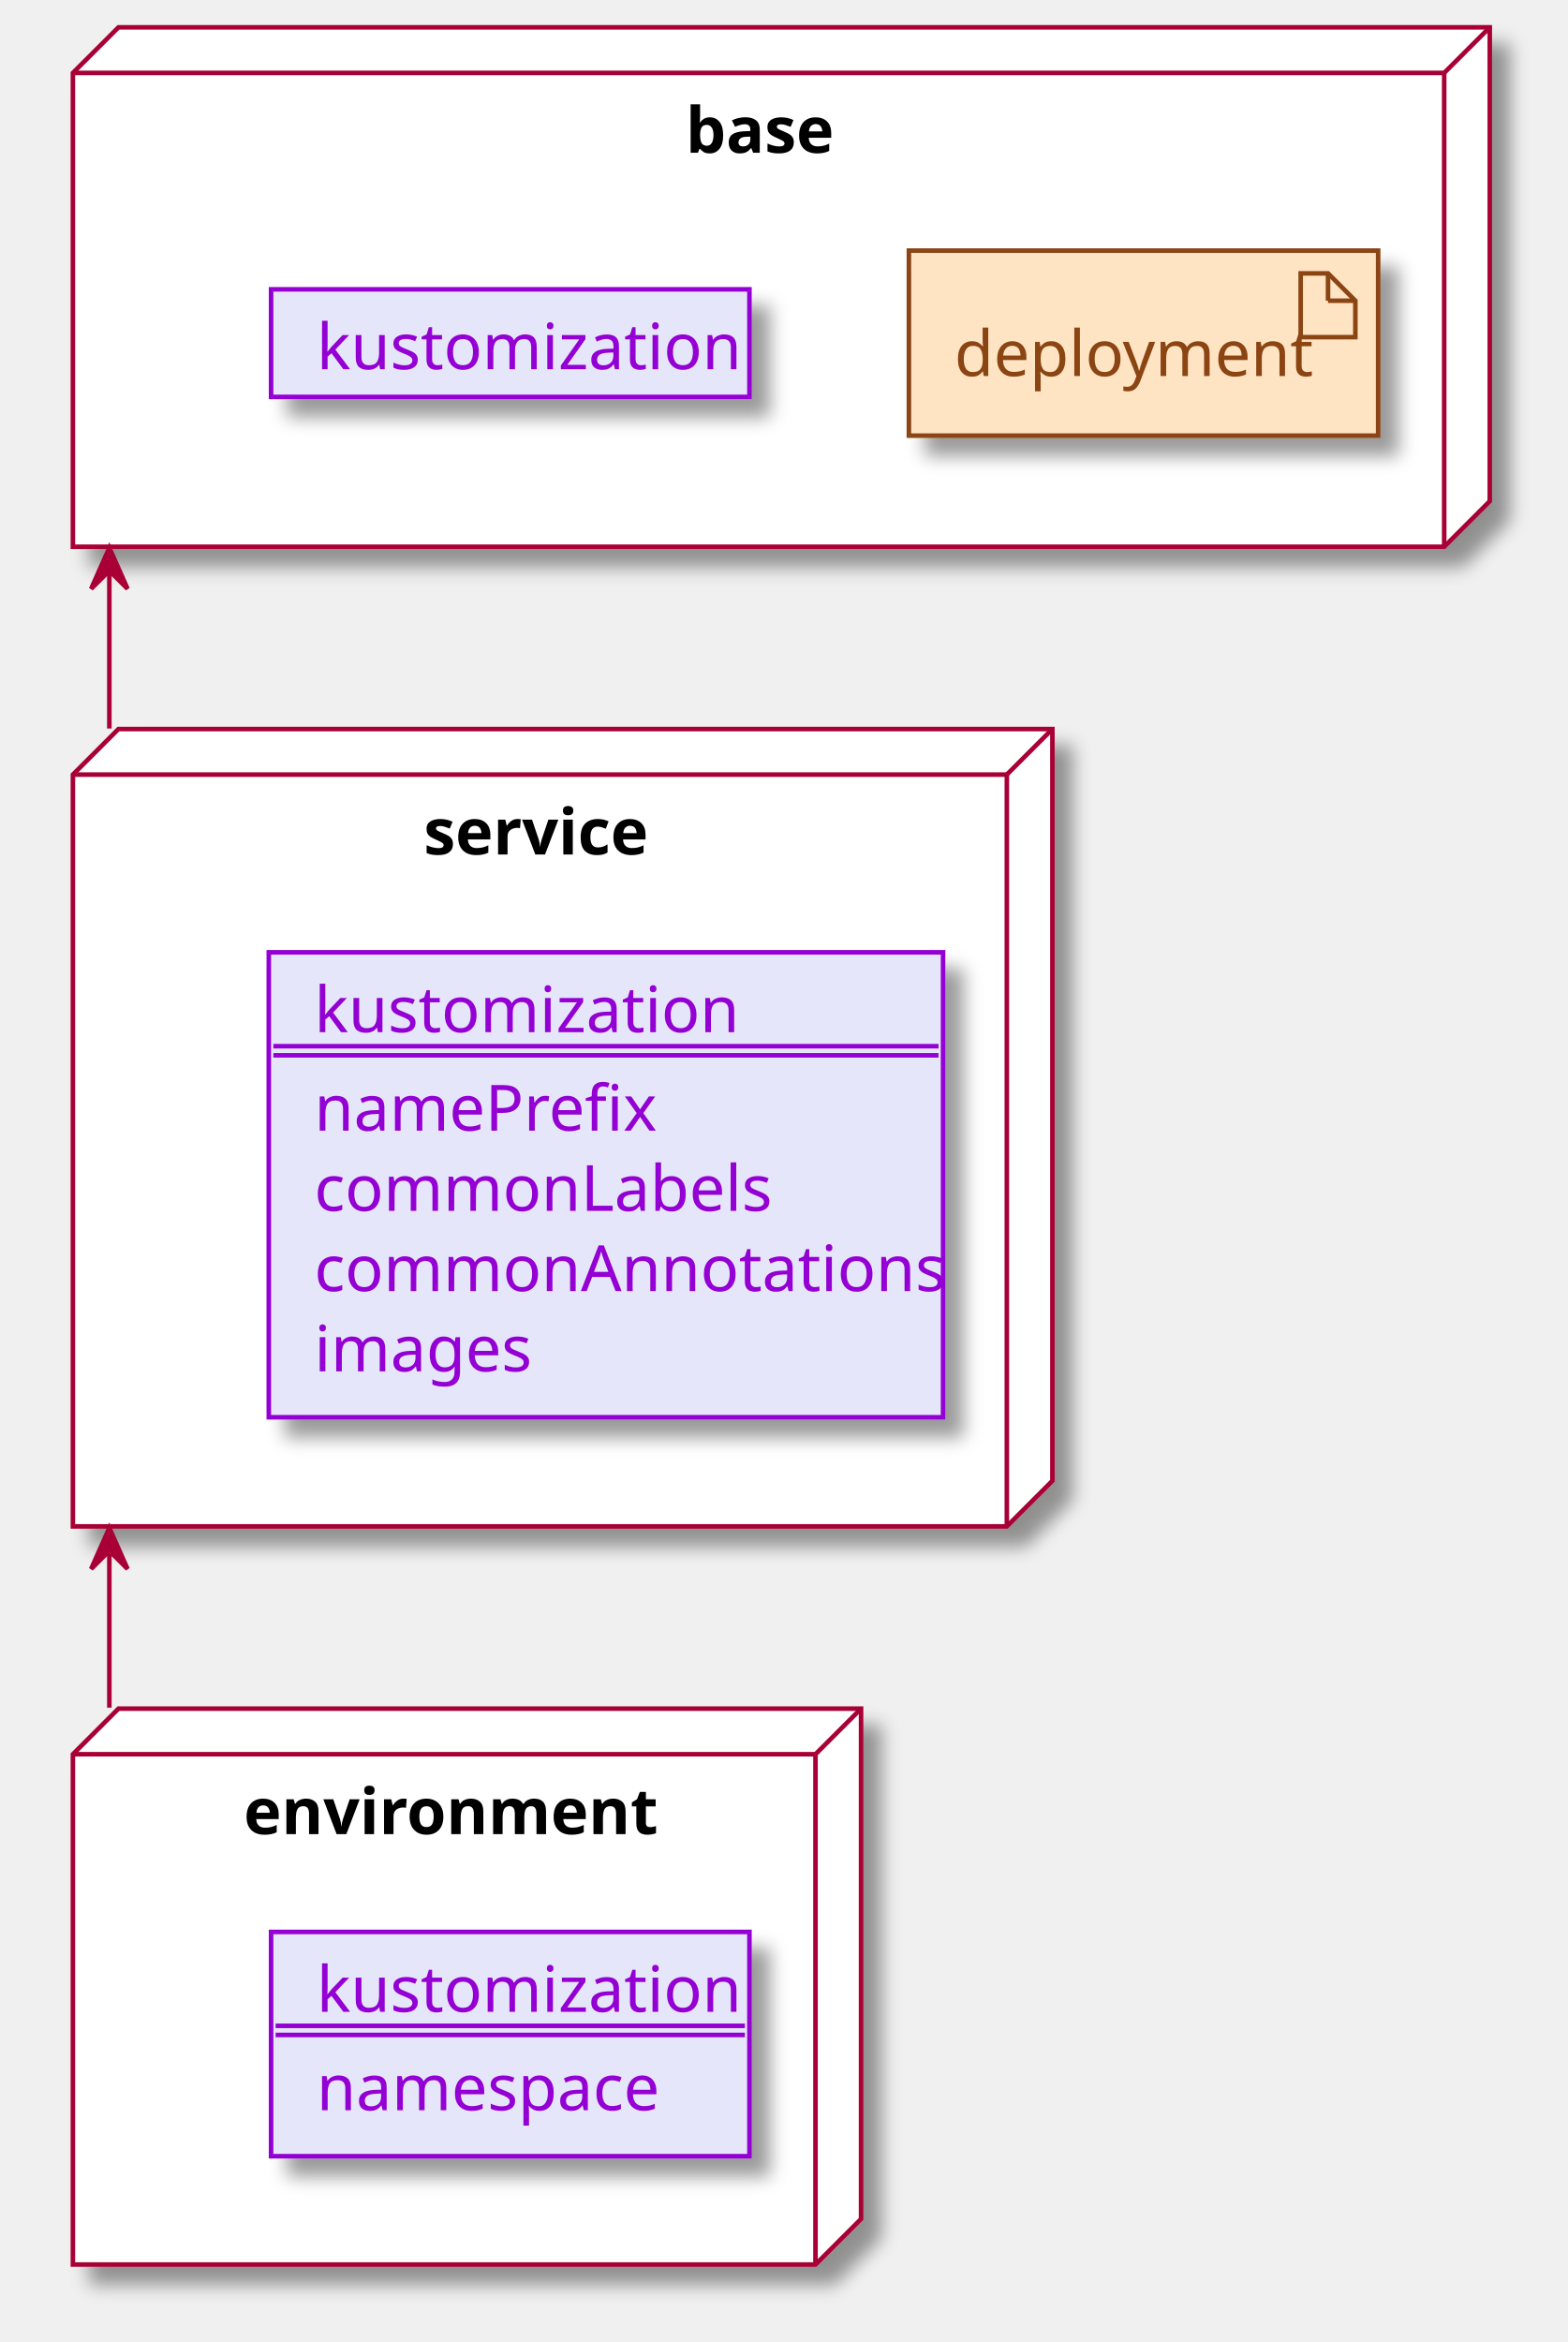
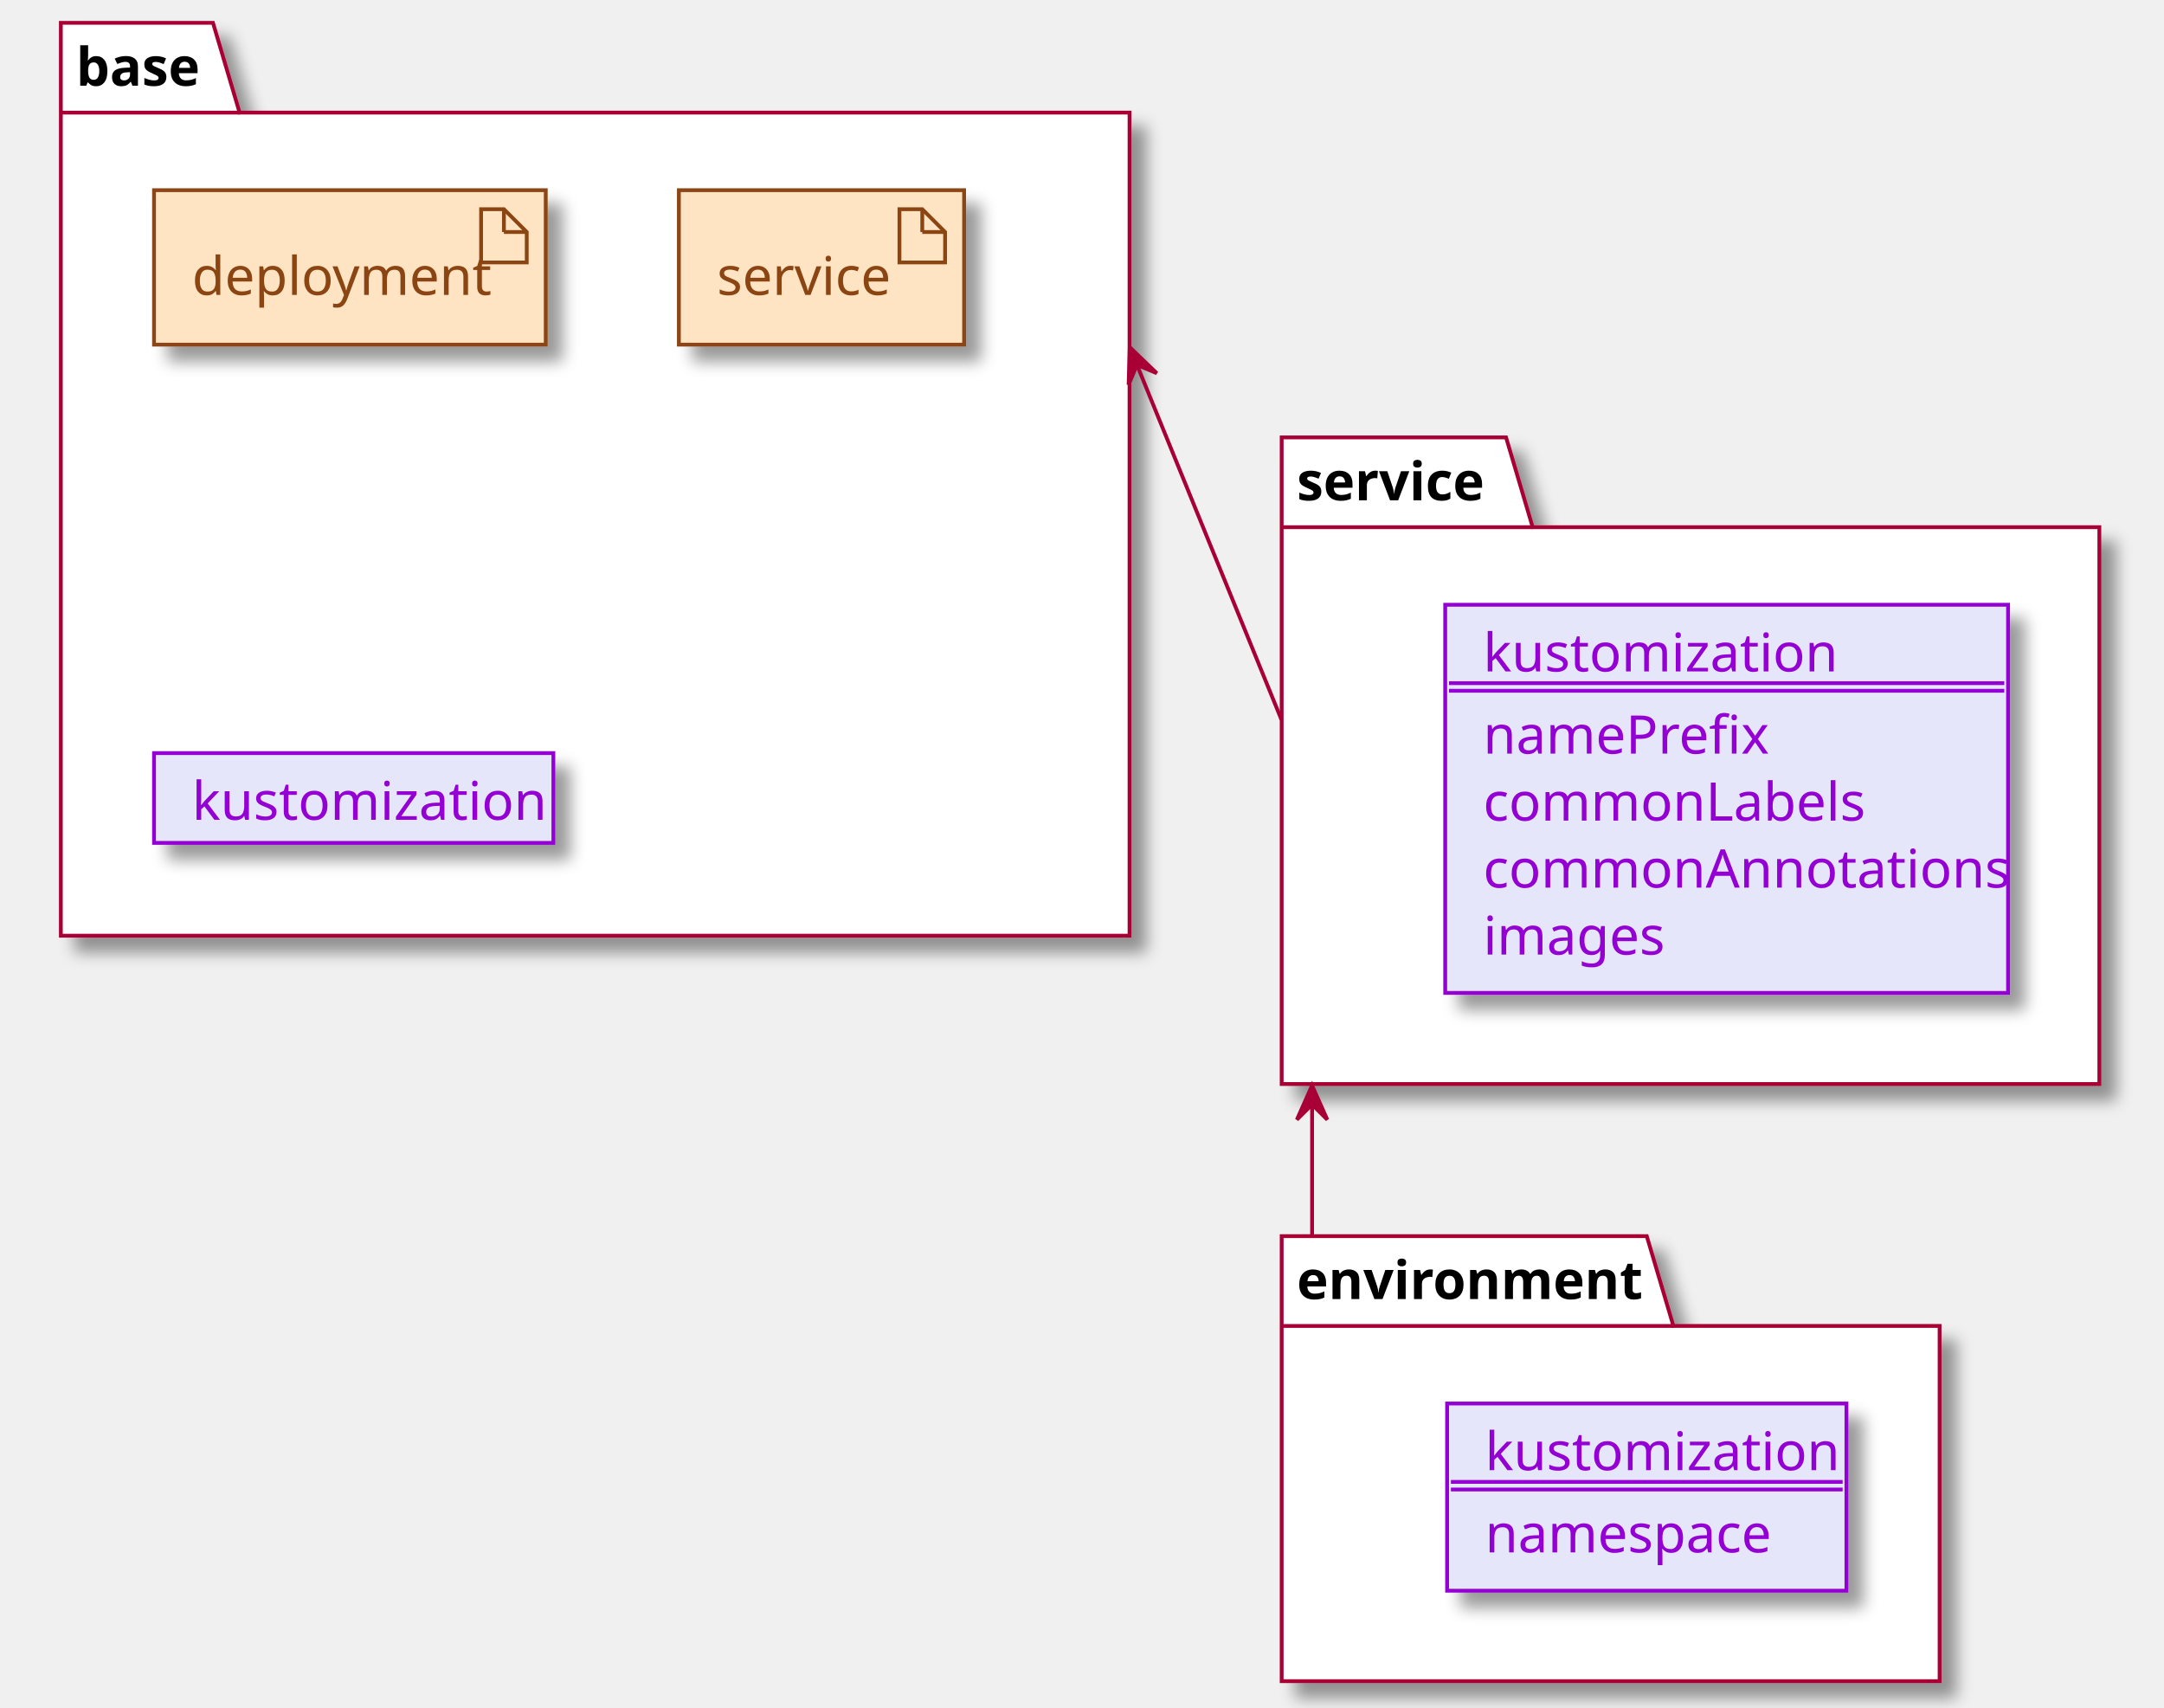
- <svg xmlns="http://www.w3.org/2000/svg" contentScriptType="application/ecmascript" contentStyleType="text/css" height="514px" preserveAspectRatio="none" style="width:344px;height:514px;background:#FFFFFF;" version="1.1" viewBox="0 0 344 514" width="344px" zoomAndPan="magnify">
+ <svg xmlns="http://www.w3.org/2000/svg" contentScriptType="application/ecmascript" contentStyleType="text/css" height="449px" preserveAspectRatio="none" style="width:569px;height:449px;background:#FFFFFF;" version="1.1" viewBox="0 0 569 449" width="569px" zoomAndPan="magnify">
  <defs>
-     <filter height="300%" id="f4517ru8uhdl2" width="300%" x="-1" y="-1">
+     <filter height="300%" id="f1li3diug55mm3" width="300%" x="-1" y="-1">
      <feGaussianBlur result="blurOut" stdDeviation="2.0" />
      <feColorMatrix in="blurOut" result="blurOut2" type="matrix" values="0 0 0 0 0 0 0 0 0 0 0 0 0 0 0 0 0 0 .4 0" />
      <feOffset dx="4.0" dy="4.0" in="blurOut2" result="blurOut3" />
      <feBlend in="SourceGraphic" in2="blurOut3" mode="normal" />
    </filter>
  </defs>
  <g>
-     <polygon fill="#FFFFFF" filter="url(#f4517ru8uhdl2)" points="16,16,26,6,327,6,327,110,317,120,16,120,16,16" style="stroke:#A80036;stroke-width:1.0;" />
-     <line style="stroke:#A80036;stroke-width:1.0;" x1="317" x2="327" y1="16" y2="6" />
-     <line style="stroke:#A80036;stroke-width:1.0;" x1="16" x2="317" y1="16" y2="16" />
-     <line style="stroke:#A80036;stroke-width:1.0;" x1="317" x2="317" y1="16" y2="120" />
-     <text fill="#000000" font-family="sans-serif" font-size="14" font-weight="bold" lengthAdjust="spacing" textLength="34" x="150.5" y="33.533">base</text>
-     <polygon fill="#FFFFFF" filter="url(#f4517ru8uhdl2)" points="16,170,26,160,231,160,231,325,221,335,16,335,16,170" style="stroke:#A80036;stroke-width:1.0;" />
-     <line style="stroke:#A80036;stroke-width:1.0;" x1="221" x2="231" y1="170" y2="160" />
-     <line style="stroke:#A80036;stroke-width:1.0;" x1="16" x2="221" y1="170" y2="170" />
-     <line style="stroke:#A80036;stroke-width:1.0;" x1="221" x2="221" y1="170" y2="335" />
-     <text fill="#000000" font-family="sans-serif" font-size="14" font-weight="bold" lengthAdjust="spacing" textLength="53" x="93" y="187.533">service</text>
-     <polygon fill="#FFFFFF" filter="url(#f4517ru8uhdl2)" points="16,385,26,375,189,375,189,487,179,497,16,497,16,385" style="stroke:#A80036;stroke-width:1.0;" />
-     <line style="stroke:#A80036;stroke-width:1.0;" x1="179" x2="189" y1="385" y2="375" />
-     <line style="stroke:#A80036;stroke-width:1.0;" x1="16" x2="179" y1="385" y2="385" />
-     <line style="stroke:#A80036;stroke-width:1.0;" x1="179" x2="179" y1="385" y2="497" />
-     <text fill="#000000" font-family="sans-serif" font-size="14" font-weight="bold" lengthAdjust="spacing" textLength="90" x="53.5" y="402.533">environment</text>
-     <rect fill="#FFE4C4" filter="url(#f4517ru8uhdl2)" height="40.609" style="stroke:#8B4513;stroke-width:1.0;" width="103" x="199.5" y="55" />
-     <polygon fill="#FFE4C4" points="285.5,60,285.5,74,297.5,74,297.5,66,291.5,60,285.5,60" style="stroke:#8B4513;stroke-width:1.0;" />
-     <line style="stroke:#8B4513;stroke-width:1.0;" x1="291.5" x2="291.5" y1="60" y2="66" />
-     <line style="stroke:#8B4513;stroke-width:1.0;" x1="297.5" x2="291.5" y1="66" y2="66" />
-     <text fill="#8B4513" font-family="sans-serif" font-size="14" lengthAdjust="spacing" textLength="73" x="209.5" y="82.533">deployment</text>
-     <rect fill="#E6E6FA" filter="url(#f4517ru8uhdl2)" height="23.609" style="stroke:#9400D3;stroke-width:1.0;" width="105" x="59.5" y="63.5" />
-     <text fill="#9400D3" font-family="sans-serif" font-size="14" lengthAdjust="spacing" textLength="85" x="69.5" y="81.033">kustomization</text>
-     <rect fill="#E6E6FA" filter="url(#f4517ru8uhdl2)" height="102.047" style="stroke:#9400D3;stroke-width:1.0;" width="148" x="59" y="209" />
-     <text fill="#9400D3" font-family="sans-serif" font-size="14" lengthAdjust="spacing" textLength="85" x="69" y="226.533">kustomization</text>
-     <line style="stroke:#9400D3;stroke-width:1.0;" x1="60" x2="206" y1="229.609" y2="229.609" />
-     <line style="stroke:#9400D3;stroke-width:1.0;" x1="60" x2="206" y1="231.609" y2="231.609" />
-     <text fill="#9400D3" font-family="sans-serif" font-size="14" lengthAdjust="spacing" textLength="70" x="69" y="248.143">namePrefix</text>
-     <text fill="#9400D3" font-family="sans-serif" font-size="14" lengthAdjust="spacing" textLength="95" x="69" y="265.752">commonLabels</text>
-     <text fill="#9400D3" font-family="sans-serif" font-size="14" lengthAdjust="spacing" textLength="128" x="69" y="283.361">commonAnnotations</text>
-     <text fill="#9400D3" font-family="sans-serif" font-size="14" lengthAdjust="spacing" textLength="45" x="69" y="300.971">images</text>
-     <rect fill="#E6E6FA" filter="url(#f4517ru8uhdl2)" height="49.219" style="stroke:#9400D3;stroke-width:1.0;" width="105" x="59.5" y="424" />
-     <text fill="#9400D3" font-family="sans-serif" font-size="14" lengthAdjust="spacing" textLength="85" x="69.5" y="441.533">kustomization</text>
-     <line style="stroke:#9400D3;stroke-width:1.0;" x1="60.5" x2="163.5" y1="444.609" y2="444.609" />
-     <line style="stroke:#9400D3;stroke-width:1.0;" x1="60.5" x2="163.5" y1="446.609" y2="446.609" />
-     <text fill="#9400D3" font-family="sans-serif" font-size="14" lengthAdjust="spacing" textLength="73" x="69.5" y="463.143">namespace</text>
-     <path d="M24,120.231 C24,125.028 24,130.069 24,135.272 C24,140.475 24,145.839 24,151.285 C24,154.008 24,156.751 24,159.504 C24,159.59 24,159.676 24,159.762 C24,159.805 24,159.848 24,159.891 " fill="none" id="base-backto-service" style="stroke:#A80036;stroke-width:1.0;" />
-     <polygon fill="#A80036" points="24,120.231,20,129.231,24,125.231,28,129.231,24,120.231" style="stroke:#A80036;stroke-width:1.0;" />
-     <path d="M24,335.342 C24,336.035 24,336.729 24,337.425 C24,342.99 24,348.637 24,354.285 C24,359.933 24,365.58 24,371.144 C24,371.84 24,372.534 24,373.227 C24,373.573 24,373.919 24,374.265 C24,374.438 24,374.61 24,374.783 " fill="none" id="service-backto-environment" style="stroke:#A80036;stroke-width:1.0;" />
-     <polygon fill="#A80036" points="24,335.342,20,344.342,24,340.342,28,344.342,24,335.342" style="stroke:#A80036;stroke-width:1.0;" />
+     <polygon fill="#FFFFFF" filter="url(#f1li3diug55mm3)" points="16,6,56,6,63,29.609,297,29.609,297,246,16,246,16,6" style="stroke:#A80036;stroke-width:1.0;" />
+     <line style="stroke:#A80036;stroke-width:1.0;" x1="16" x2="63" y1="29.609" y2="29.609" />
+     <text fill="#000000" font-family="sans-serif" font-size="14" font-weight="bold" lengthAdjust="spacing" textLength="34" x="20" y="22.533">base</text>
+     <polygon fill="#FFFFFF" filter="url(#f1li3diug55mm3)" points="337,115,396,115,403,138.609,552,138.609,552,285,337,285,337,115" style="stroke:#A80036;stroke-width:1.0;" />
+     <line style="stroke:#A80036;stroke-width:1.0;" x1="337" x2="403" y1="138.609" y2="138.609" />
+     <text fill="#000000" font-family="sans-serif" font-size="14" font-weight="bold" lengthAdjust="spacing" textLength="53" x="341" y="131.533">service</text>
+     <polygon fill="#FFFFFF" filter="url(#f1li3diug55mm3)" points="337,325,433,325,440,348.609,510,348.609,510,442,337,442,337,325" style="stroke:#A80036;stroke-width:1.0;" />
+     <line style="stroke:#A80036;stroke-width:1.0;" x1="337" x2="440" y1="348.609" y2="348.609" />
+     <text fill="#000000" font-family="sans-serif" font-size="14" font-weight="bold" lengthAdjust="spacing" textLength="90" x="341" y="341.533">environment</text>
+     <rect fill="#FFE4C4" filter="url(#f1li3diug55mm3)" height="40.609" style="stroke:#8B4513;stroke-width:1.0;" width="103" x="40.5" y="50" />
+     <polygon fill="#FFE4C4" points="126.5,55,126.5,69,138.5,69,138.5,61,132.5,55,126.5,55" style="stroke:#8B4513;stroke-width:1.0;" />
+     <line style="stroke:#8B4513;stroke-width:1.0;" x1="132.5" x2="132.5" y1="55" y2="61" />
+     <line style="stroke:#8B4513;stroke-width:1.0;" x1="138.5" x2="132.5" y1="61" y2="61" />
+     <text fill="#8B4513" font-family="sans-serif" font-size="14" lengthAdjust="spacing" textLength="73" x="50.5" y="77.533">deployment</text>
+     <rect fill="#FFE4C4" filter="url(#f1li3diug55mm3)" height="40.609" style="stroke:#8B4513;stroke-width:1.0;" width="75" x="178.5" y="50" />
+     <polygon fill="#FFE4C4" points="236.5,55,236.5,69,248.5,69,248.5,61,242.5,55,236.5,55" style="stroke:#8B4513;stroke-width:1.0;" />
+     <line style="stroke:#8B4513;stroke-width:1.0;" x1="242.5" x2="242.5" y1="55" y2="61" />
+     <line style="stroke:#8B4513;stroke-width:1.0;" x1="248.5" x2="242.5" y1="61" y2="61" />
+     <text fill="#8B4513" font-family="sans-serif" font-size="14" lengthAdjust="spacing" textLength="45" x="188.5" y="77.533">service</text>
+     <rect fill="#E6E6FA" filter="url(#f1li3diug55mm3)" height="23.609" style="stroke:#9400D3;stroke-width:1.0;" width="105" x="40.5" y="198" />
+     <text fill="#9400D3" font-family="sans-serif" font-size="14" lengthAdjust="spacing" textLength="85" x="50.5" y="215.533">kustomization</text>
+     <rect fill="#E6E6FA" filter="url(#f1li3diug55mm3)" height="102.047" style="stroke:#9400D3;stroke-width:1.0;" width="148" x="380" y="159" />
+     <text fill="#9400D3" font-family="sans-serif" font-size="14" lengthAdjust="spacing" textLength="85" x="390" y="176.533">kustomization</text>
+     <line style="stroke:#9400D3;stroke-width:1.0;" x1="381" x2="527" y1="179.609" y2="179.609" />
+     <line style="stroke:#9400D3;stroke-width:1.0;" x1="381" x2="527" y1="181.609" y2="181.609" />
+     <text fill="#9400D3" font-family="sans-serif" font-size="14" lengthAdjust="spacing" textLength="70" x="390" y="198.143">namePrefix</text>
+     <text fill="#9400D3" font-family="sans-serif" font-size="14" lengthAdjust="spacing" textLength="95" x="390" y="215.752">commonLabels</text>
+     <text fill="#9400D3" font-family="sans-serif" font-size="14" lengthAdjust="spacing" textLength="128" x="390" y="233.361">commonAnnotations</text>
+     <text fill="#9400D3" font-family="sans-serif" font-size="14" lengthAdjust="spacing" textLength="45" x="390" y="250.971">images</text>
+     <rect fill="#E6E6FA" filter="url(#f1li3diug55mm3)" height="49.219" style="stroke:#9400D3;stroke-width:1.0;" width="105" x="380.5" y="369" />
+     <text fill="#9400D3" font-family="sans-serif" font-size="14" lengthAdjust="spacing" textLength="85" x="390.5" y="386.533">kustomization</text>
+     <line style="stroke:#9400D3;stroke-width:1.0;" x1="381.5" x2="484.5" y1="389.609" y2="389.609" />
+     <line style="stroke:#9400D3;stroke-width:1.0;" x1="381.5" x2="484.5" y1="391.609" y2="391.609" />
+     <text fill="#9400D3" font-family="sans-serif" font-size="14" lengthAdjust="spacing" textLength="73" x="390.5" y="408.143">namespace</text>
+     <path d="M297.064,91.301 C297.141,91.491 297.219,91.681 297.297,91.872 C297.608,92.638 297.927,93.419 298.251,94.216 C303.444,106.965 310.228,123.622 317.011,140.276 C323.794,156.931 330.577,173.583 335.765,186.323 C336.09,187.12 336.408,187.901 336.719,188.665 C336.797,188.857 336.875,189.047 336.952,189.236 " fill="none" id="base-backto-service" style="stroke:#A80036;stroke-width:1.0;" />
+     <polygon fill="#A80036" points="297.064,91.301,296.755,101.145,298.95,95.932,304.164,98.128,297.064,91.301" style="stroke:#A80036;stroke-width:1.0;" />
+     <path d="M345,285.376 C345,290.791 345,296.288 345,301.784 C345,307.28 345,312.776 345,318.191 C345,319.545 345,320.893 345,322.236 C345,322.907 345,323.577 345,324.245 C345,324.411 345,324.578 345,324.745 " fill="none" id="service-backto-environment" style="stroke:#A80036;stroke-width:1.0;" />
+     <polygon fill="#A80036" points="345,285.376,341,294.376,345,290.376,349,294.376,345,285.376" style="stroke:#A80036;stroke-width:1.0;" />
  </g>
</svg>
